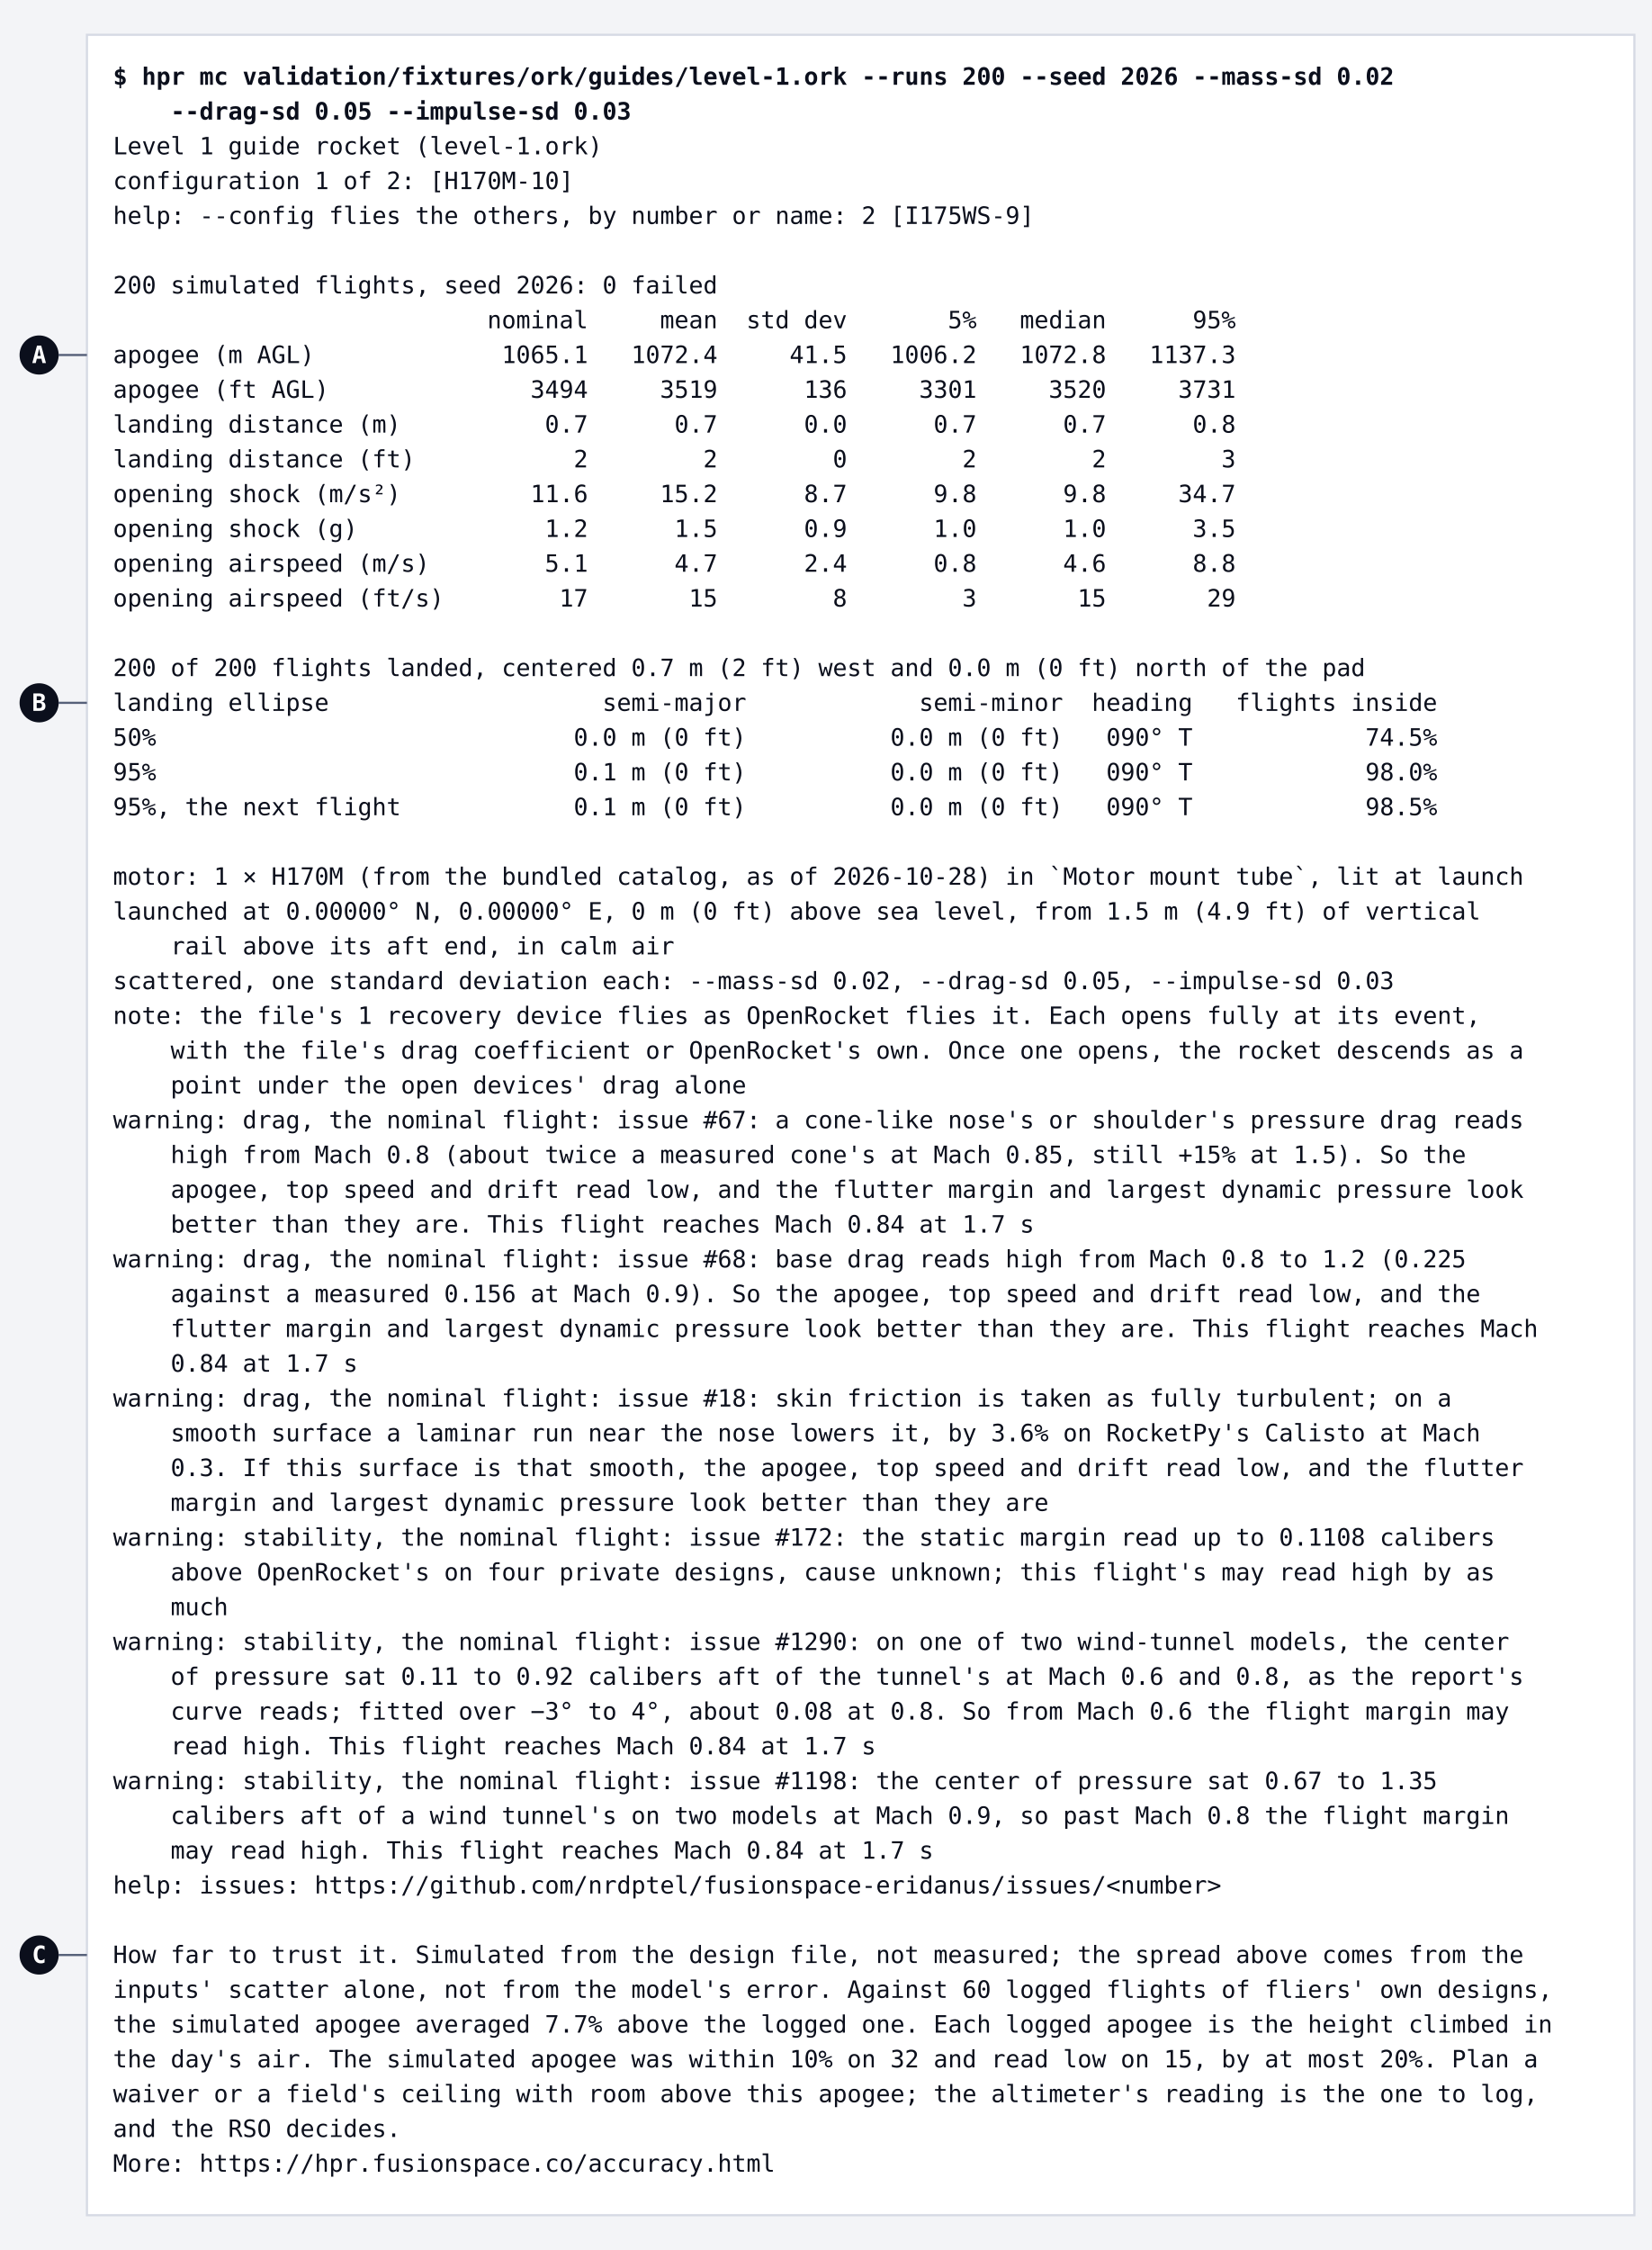
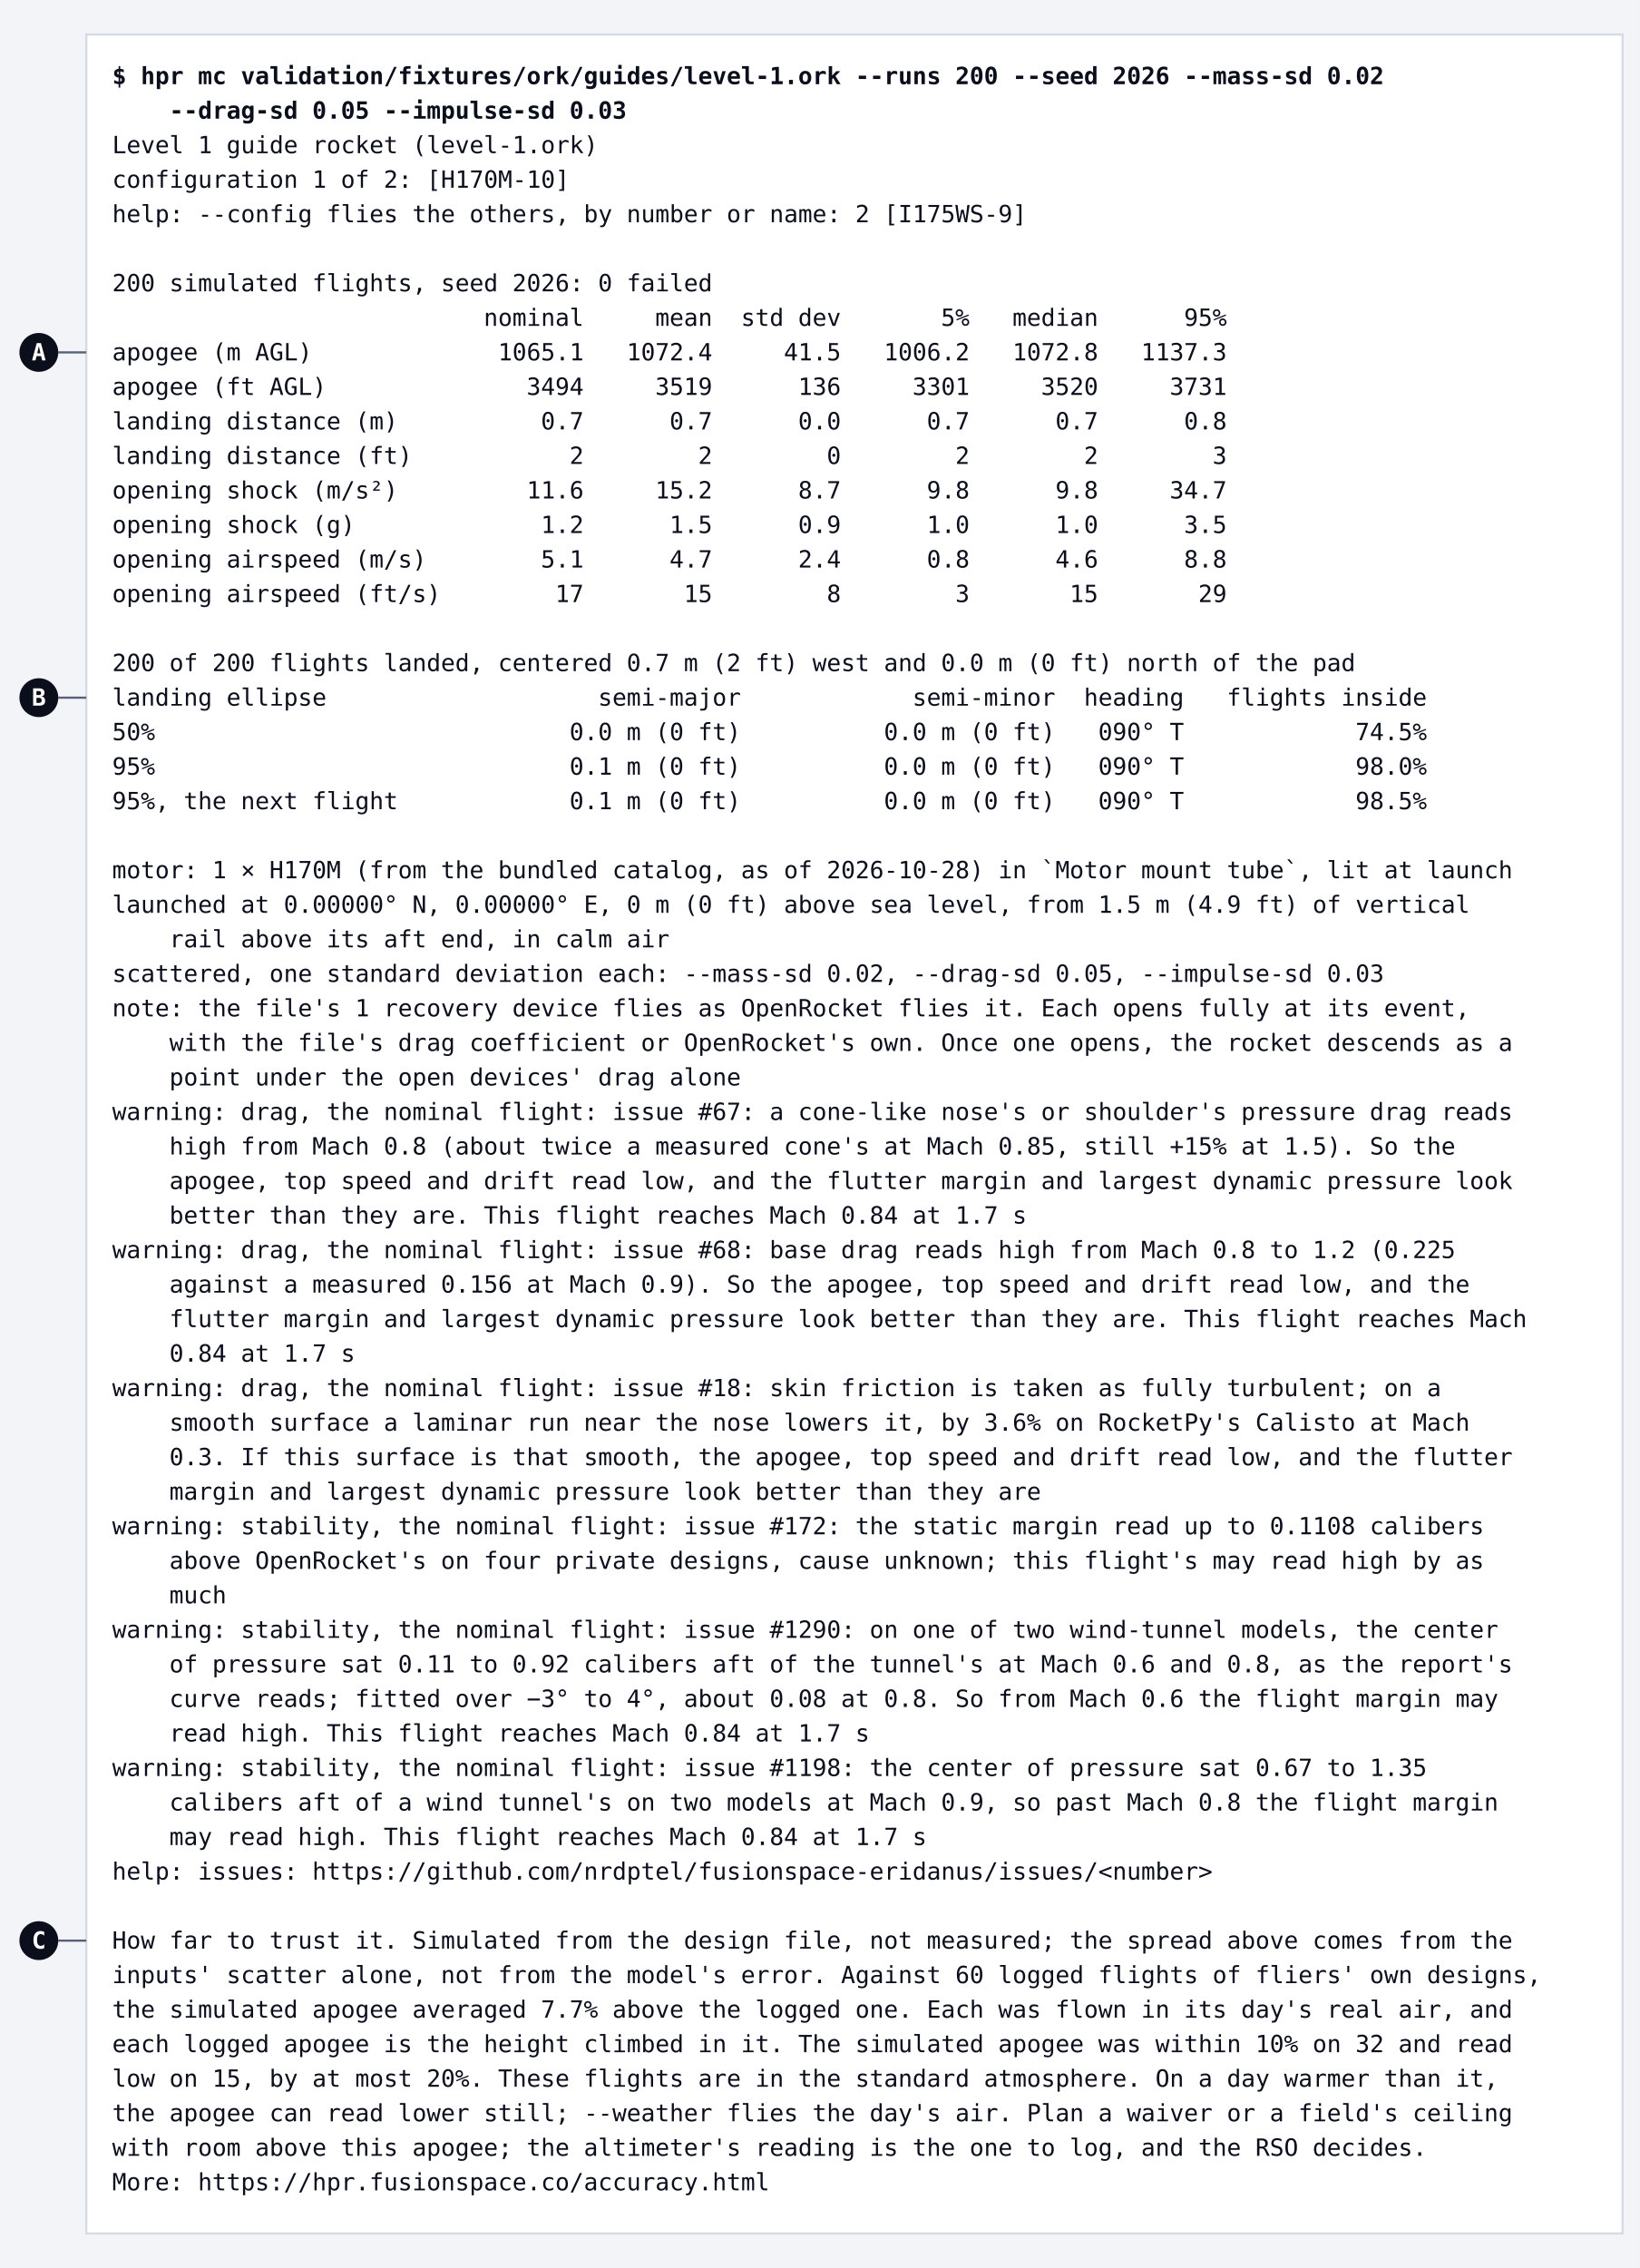
- <svg xmlns="http://www.w3.org/2000/svg" width="760" height="1035" viewBox="0 0 760 1035" font-family="'Cascadia Mono', ui-monospace, Menlo, Consolas, monospace" font-size="11" role="img" aria-labelledby="title" aria-describedby="desc">
-   <rect width="760" height="1035" fill="#F3F4F7" />
-   <rect x="40" y="16" width="712" height="1003" fill="#FFFFFF" stroke="#D6DAE4" stroke-width="1" />
+ <svg xmlns="http://www.w3.org/2000/svg" width="760" height="1051" viewBox="0 0 760 1051" font-family="'Cascadia Mono', ui-monospace, Menlo, Consolas, monospace" font-size="11" role="img" aria-labelledby="title" aria-describedby="desc">
+   <rect width="760" height="1051" fill="#F3F4F7" />
+   <rect x="40" y="16" width="712" height="1019" fill="#FFFFFF" stroke="#D6DAE4" stroke-width="1" />
  <text x="52" y="39" xml:space="preserve" font-weight="600" fill="#0B0F1C">$ hpr mc validation/fixtures/ork/guides/level-1.ork --runs 200 --seed 2026 --mass-sd 0.02</text>
  <text x="52" y="55" xml:space="preserve" font-weight="600" fill="#0B0F1C">    --drag-sd 0.05 --impulse-sd 0.03</text>
  <text x="52" y="71" xml:space="preserve" fill="#0B0F1C">Level 1 guide rocket (level-1.ork)</text>
  <text x="52" y="87" xml:space="preserve" fill="#0B0F1C">configuration 1 of 2: [H170M-10]</text>
  <text x="52" y="103" xml:space="preserve" fill="#0B0F1C">help: --config flies the others, by number or name: 2 [I175WS-9]</text>
  <text x="52" y="135" xml:space="preserve" fill="#0B0F1C">200 simulated flights, seed 2026: 0 failed</text>
  <text x="52" y="151" xml:space="preserve" fill="#0B0F1C">                          nominal     mean  std dev       5%   median      95%</text>
  <text x="52" y="167" xml:space="preserve" fill="#0B0F1C">apogee (m AGL)             1065.1   1072.4     41.5   1006.2   1072.8   1137.3</text>
  <text x="52" y="183" xml:space="preserve" fill="#0B0F1C">apogee (ft AGL)              3494     3519      136     3301     3520     3731</text>
  <text x="52" y="199" xml:space="preserve" fill="#0B0F1C">landing distance (m)          0.7      0.7      0.0      0.7      0.7      0.8</text>
  <text x="52" y="215" xml:space="preserve" fill="#0B0F1C">landing distance (ft)           2        2        0        2        2        3</text>
  <text x="52" y="231" xml:space="preserve" fill="#0B0F1C">opening shock (m/s²)         11.6     15.2      8.7      9.8      9.8     34.7</text>
  <text x="52" y="247" xml:space="preserve" fill="#0B0F1C">opening shock (g)             1.2      1.5      0.9      1.0      1.0      3.5</text>
  <text x="52" y="263" xml:space="preserve" fill="#0B0F1C">opening airspeed (m/s)        5.1      4.7      2.4      0.8      4.6      8.8</text>
  <text x="52" y="279" xml:space="preserve" fill="#0B0F1C">opening airspeed (ft/s)        17       15        8        3       15       29</text>
  <text x="52" y="311" xml:space="preserve" fill="#0B0F1C">200 of 200 flights landed, centered 0.7 m (2 ft) west and 0.0 m (0 ft) north of the pad</text>
  <text x="52" y="327" xml:space="preserve" fill="#0B0F1C">landing ellipse                   semi-major            semi-minor  heading   flights inside</text>
  <text x="52" y="343" xml:space="preserve" fill="#0B0F1C">50%                             0.0 m (0 ft)          0.0 m (0 ft)   090° T            74.5%</text>
  <text x="52" y="359" xml:space="preserve" fill="#0B0F1C">95%                             0.1 m (0 ft)          0.0 m (0 ft)   090° T            98.0%</text>
  <text x="52" y="375" xml:space="preserve" fill="#0B0F1C">95%, the next flight            0.1 m (0 ft)          0.0 m (0 ft)   090° T            98.5%</text>
  <text x="52" y="407" xml:space="preserve" fill="#0B0F1C">motor: 1 × H170M (from the bundled catalog, as of 2026-10-28) in `Motor mount tube`, lit at launch</text>
  <text x="52" y="423" xml:space="preserve" fill="#0B0F1C">launched at 0.00000° N, 0.00000° E, 0 m (0 ft) above sea level, from 1.5 m (4.9 ft) of vertical</text>
  <text x="52" y="439" xml:space="preserve" fill="#0B0F1C">    rail above its aft end, in calm air</text>
  <text x="52" y="455" xml:space="preserve" fill="#0B0F1C">scattered, one standard deviation each: --mass-sd 0.02, --drag-sd 0.05, --impulse-sd 0.03</text>
  <text x="52" y="471" xml:space="preserve" fill="#0B0F1C">note: the file's 1 recovery device flies as OpenRocket flies it. Each opens fully at its event,</text>
  <text x="52" y="487" xml:space="preserve" fill="#0B0F1C">    with the file's drag coefficient or OpenRocket's own. Once one opens, the rocket descends as a</text>
  <text x="52" y="503" xml:space="preserve" fill="#0B0F1C">    point under the open devices' drag alone</text>
  <text x="52" y="519" xml:space="preserve" fill="#0B0F1C">warning: drag, the nominal flight: issue #67: a cone-like nose's or shoulder's pressure drag reads</text>
  <text x="52" y="535" xml:space="preserve" fill="#0B0F1C">    high from Mach 0.8 (about twice a measured cone's at Mach 0.85, still +15% at 1.5). So the</text>
  <text x="52" y="551" xml:space="preserve" fill="#0B0F1C">    apogee, top speed and drift read low, and the flutter margin and largest dynamic pressure look</text>
  <text x="52" y="567" xml:space="preserve" fill="#0B0F1C">    better than they are. This flight reaches Mach 0.84 at 1.7 s</text>
  <text x="52" y="583" xml:space="preserve" fill="#0B0F1C">warning: drag, the nominal flight: issue #68: base drag reads high from Mach 0.8 to 1.2 (0.225</text>
  <text x="52" y="599" xml:space="preserve" fill="#0B0F1C">    against a measured 0.156 at Mach 0.9). So the apogee, top speed and drift read low, and the</text>
  <text x="52" y="615" xml:space="preserve" fill="#0B0F1C">    flutter margin and largest dynamic pressure look better than they are. This flight reaches Mach</text>
  <text x="52" y="631" xml:space="preserve" fill="#0B0F1C">    0.84 at 1.7 s</text>
  <text x="52" y="647" xml:space="preserve" fill="#0B0F1C">warning: drag, the nominal flight: issue #18: skin friction is taken as fully turbulent; on a</text>
  <text x="52" y="663" xml:space="preserve" fill="#0B0F1C">    smooth surface a laminar run near the nose lowers it, by 3.6% on RocketPy's Calisto at Mach</text>
  <text x="52" y="679" xml:space="preserve" fill="#0B0F1C">    0.3. If this surface is that smooth, the apogee, top speed and drift read low, and the flutter</text>
  <text x="52" y="695" xml:space="preserve" fill="#0B0F1C">    margin and largest dynamic pressure look better than they are</text>
  <text x="52" y="711" xml:space="preserve" fill="#0B0F1C">warning: stability, the nominal flight: issue #172: the static margin read up to 0.1108 calibers</text>
  <text x="52" y="727" xml:space="preserve" fill="#0B0F1C">    above OpenRocket's on four private designs, cause unknown; this flight's may read high by as</text>
  <text x="52" y="743" xml:space="preserve" fill="#0B0F1C">    much</text>
  <text x="52" y="759" xml:space="preserve" fill="#0B0F1C">warning: stability, the nominal flight: issue #1290: on one of two wind-tunnel models, the center</text>
  <text x="52" y="775" xml:space="preserve" fill="#0B0F1C">    of pressure sat 0.11 to 0.92 calibers aft of the tunnel's at Mach 0.6 and 0.8, as the report's</text>
  <text x="52" y="791" xml:space="preserve" fill="#0B0F1C">    curve reads; fitted over −3° to 4°, about 0.08 at 0.8. So from Mach 0.6 the flight margin may</text>
  <text x="52" y="807" xml:space="preserve" fill="#0B0F1C">    read high. This flight reaches Mach 0.84 at 1.7 s</text>
  <text x="52" y="823" xml:space="preserve" fill="#0B0F1C">warning: stability, the nominal flight: issue #1198: the center of pressure sat 0.67 to 1.35</text>
  <text x="52" y="839" xml:space="preserve" fill="#0B0F1C">    calibers aft of a wind tunnel's on two models at Mach 0.9, so past Mach 0.8 the flight margin</text>
  <text x="52" y="855" xml:space="preserve" fill="#0B0F1C">    may read high. This flight reaches Mach 0.84 at 1.7 s</text>
  <text x="52" y="871" xml:space="preserve" fill="#0B0F1C">help: issues: https://github.com/nrdptel/fusionspace-eridanus/issues/&lt;number&gt;</text>
  <text x="52" y="903" xml:space="preserve" fill="#0B0F1C">How far to trust it. Simulated from the design file, not measured; the spread above comes from the</text>
  <text x="52" y="919" xml:space="preserve" fill="#0B0F1C">inputs' scatter alone, not from the model's error. Against 60 logged flights of fliers' own designs,</text>
-   <text x="52" y="935" xml:space="preserve" fill="#0B0F1C">the simulated apogee averaged 7.7% above the logged one. Each logged apogee is the height climbed in</text>
-   <text x="52" y="951" xml:space="preserve" fill="#0B0F1C">the day's air. The simulated apogee was within 10% on 32 and read low on 15, by at most 20%. Plan a</text>
-   <text x="52" y="967" xml:space="preserve" fill="#0B0F1C">waiver or a field's ceiling with room above this apogee; the altimeter's reading is the one to log,</text>
-   <text x="52" y="983" xml:space="preserve" fill="#0B0F1C">and the RSO decides.</text>
-   <text x="52" y="999" xml:space="preserve" fill="#0B0F1C">More: https://hpr.fusionspace.co/accuracy.html</text>
+   <text x="52" y="935" xml:space="preserve" fill="#0B0F1C">the simulated apogee averaged 7.7% above the logged one. Each was flown in its day's real air, and</text>
+   <text x="52" y="951" xml:space="preserve" fill="#0B0F1C">each logged apogee is the height climbed in it. The simulated apogee was within 10% on 32 and read</text>
+   <text x="52" y="967" xml:space="preserve" fill="#0B0F1C">low on 15, by at most 20%. These flights are in the standard atmosphere. On a day warmer than it,</text>
+   <text x="52" y="983" xml:space="preserve" fill="#0B0F1C">the apogee can read lower still; --weather flies the day's air. Plan a waiver or a field's ceiling</text>
+   <text x="52" y="999" xml:space="preserve" fill="#0B0F1C">with room above this apogee; the altimeter's reading is the one to log, and the RSO decides.</text>
+   <text x="52" y="1015" xml:space="preserve" fill="#0B0F1C">More: https://hpr.fusionspace.co/accuracy.html</text>
  <line x1="27" y1="163.3" x2="40" y2="163.3" stroke="#566079" stroke-width="1" />
  <circle cx="18" cy="163.3" r="9" fill="#0B0F1C" />
  <text x="18" y="167.0" text-anchor="middle" font-weight="600" fill="#FFFFFF">A</text>
  <line x1="27" y1="323.3" x2="40" y2="323.3" stroke="#566079" stroke-width="1" />
  <circle cx="18" cy="323.3" r="9" fill="#0B0F1C" />
  <text x="18" y="327.0" text-anchor="middle" font-weight="600" fill="#FFFFFF">B</text>
  <line x1="27" y1="899.3" x2="40" y2="899.3" stroke="#566079" stroke-width="1" />
  <circle cx="18" cy="899.3" r="9" fill="#0B0F1C" />
  <text x="18" y="903.0" text-anchor="middle" font-weight="600" fill="#FFFFFF">C</text>
</svg>
